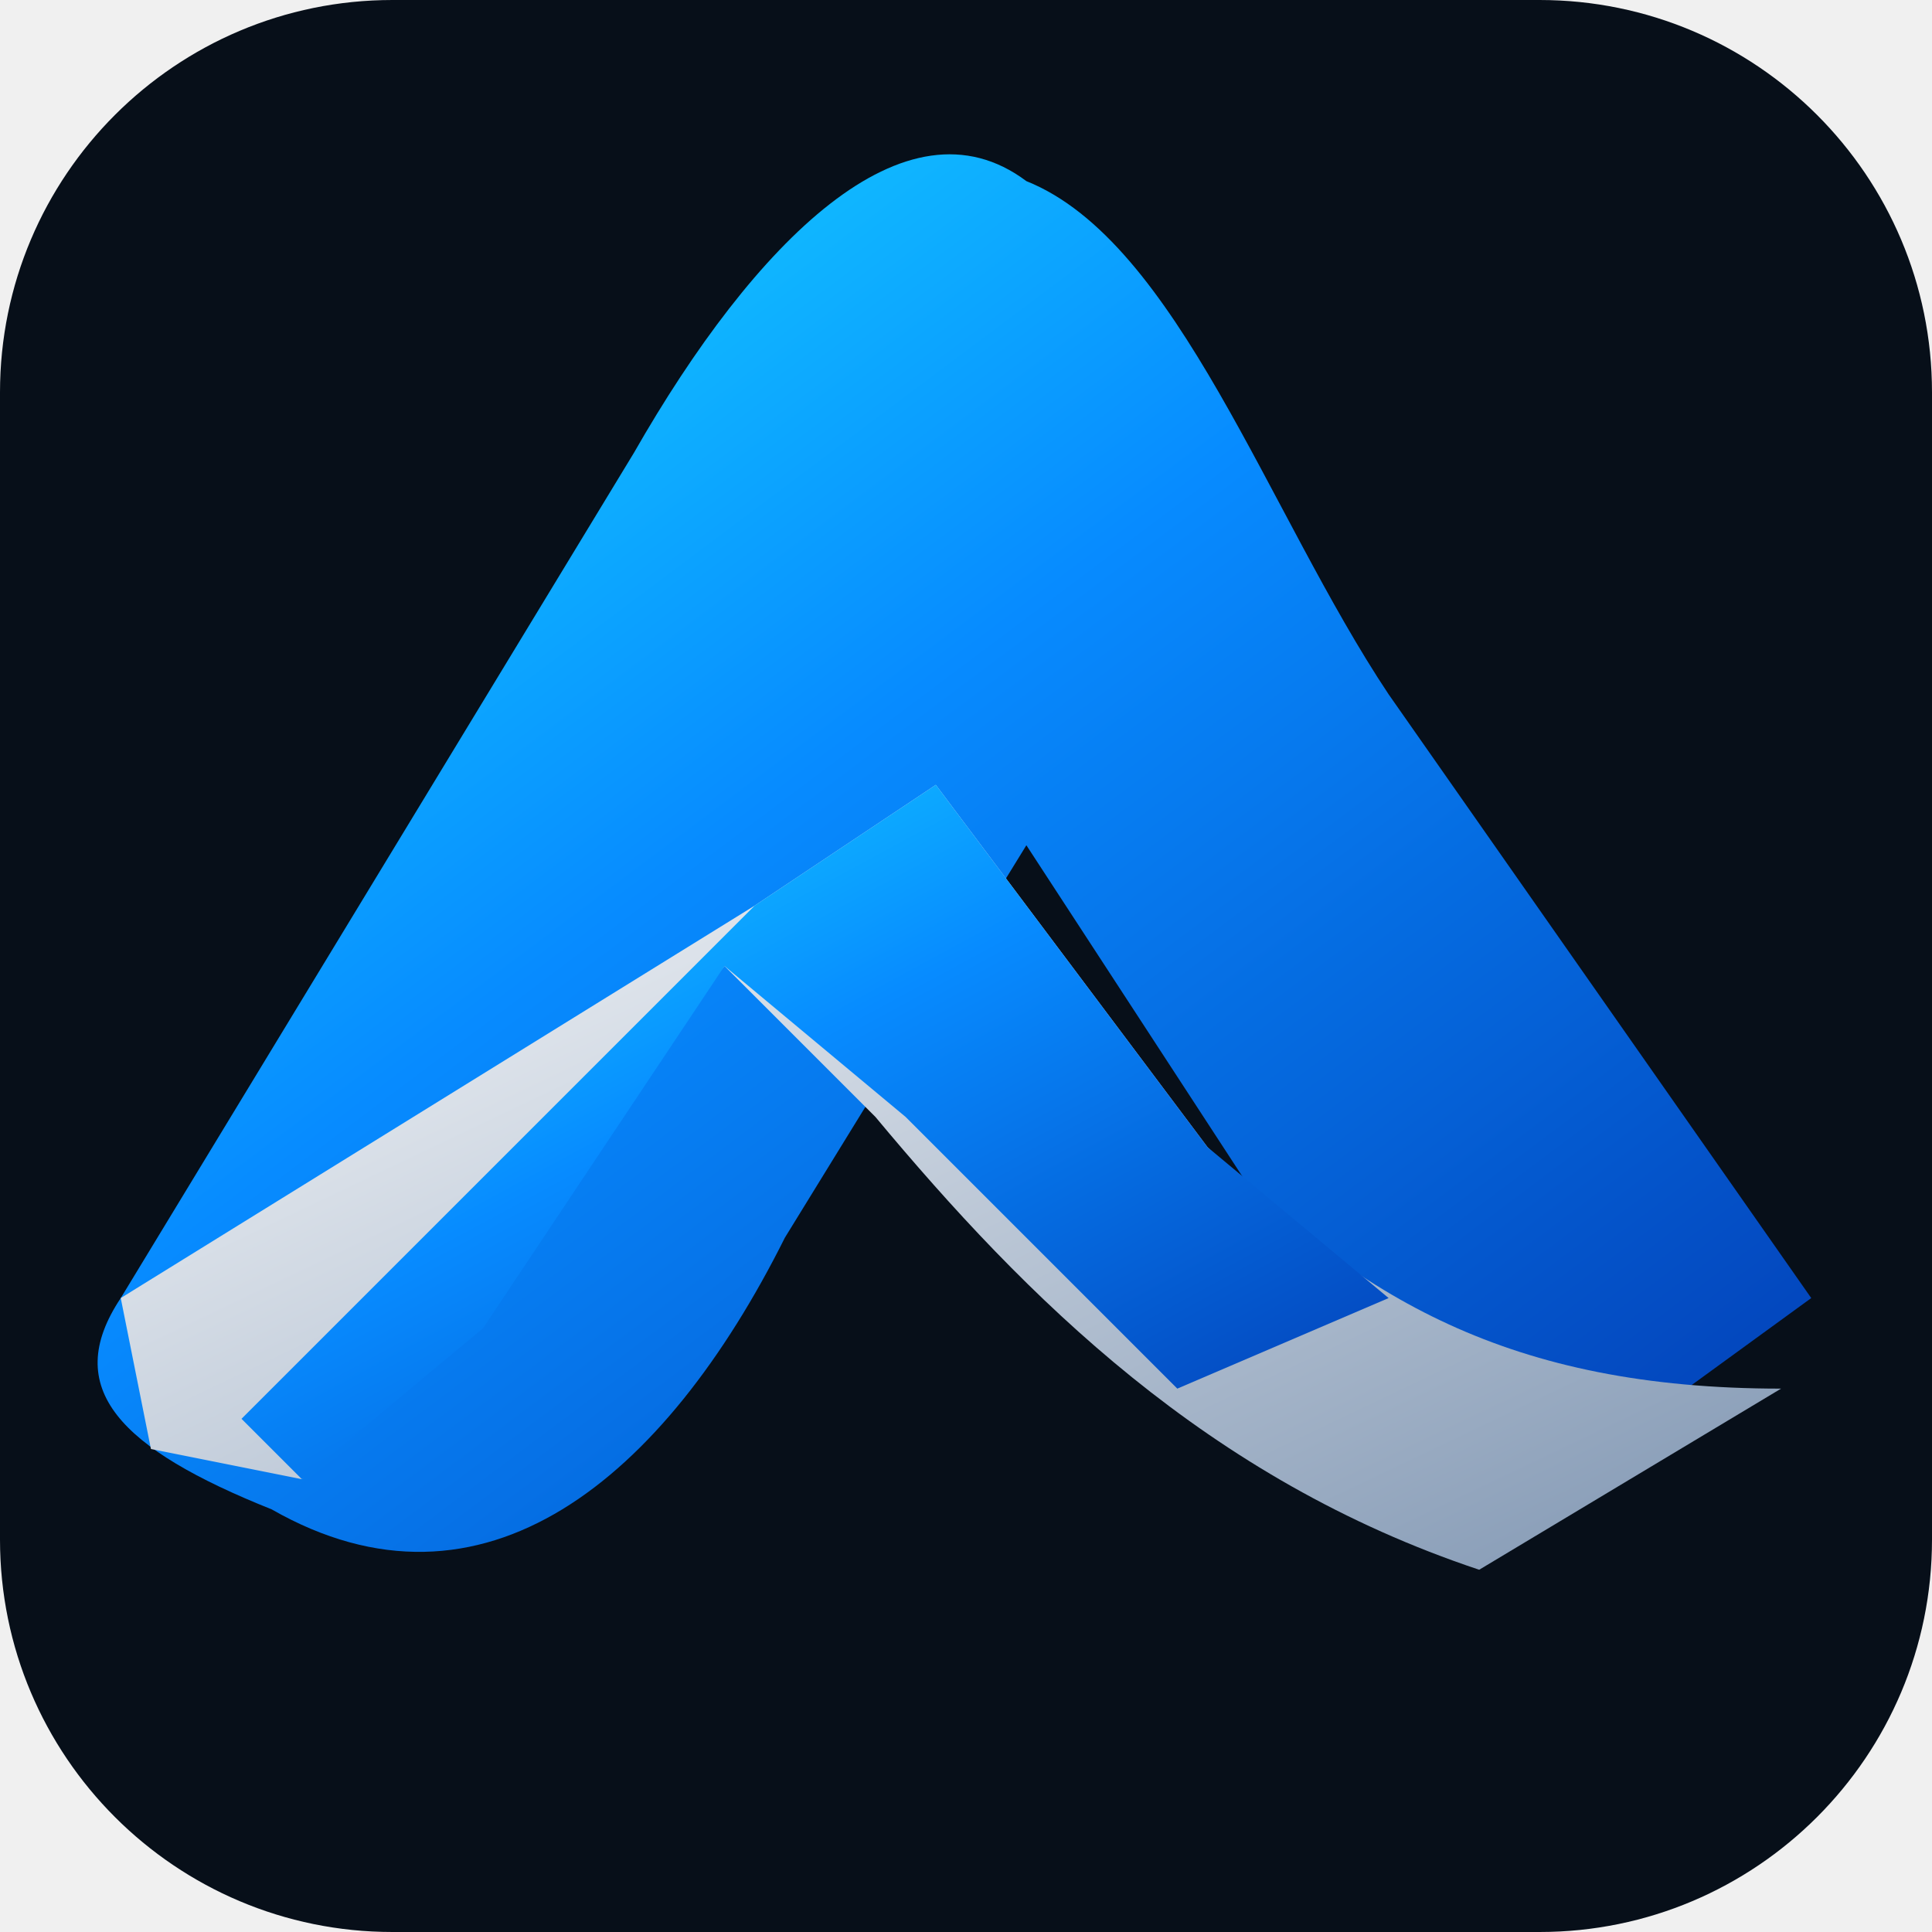
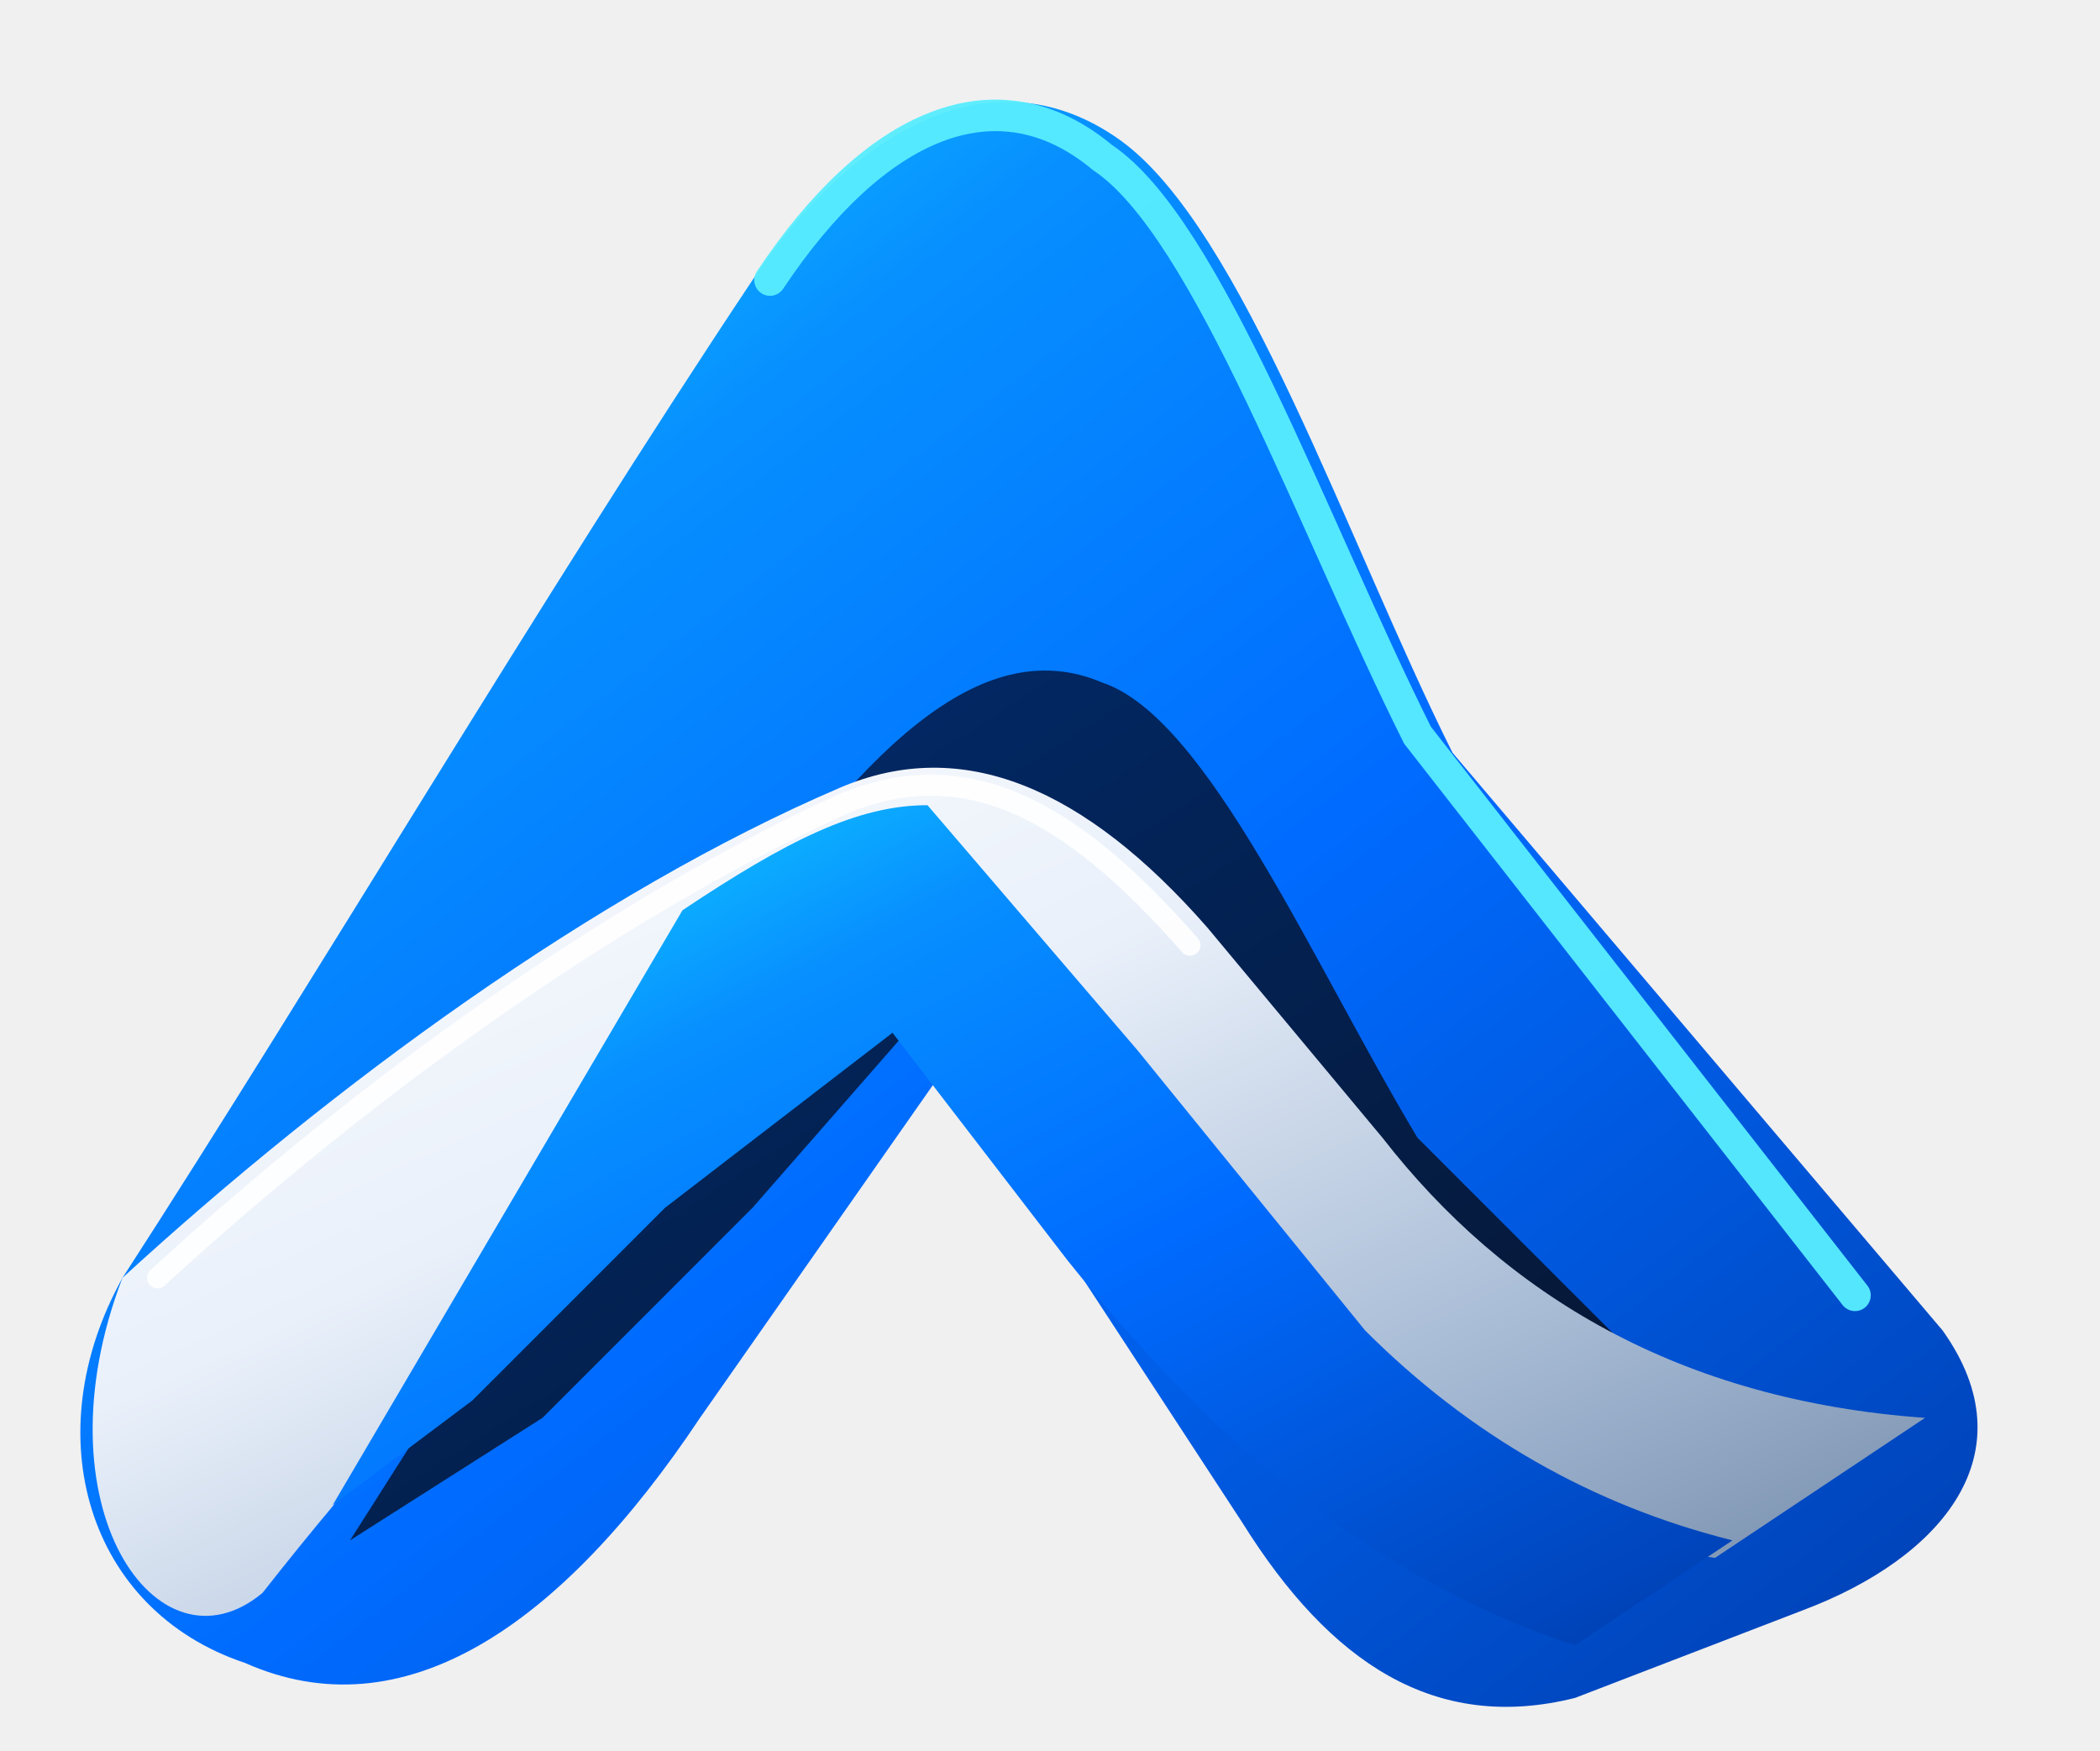
- <svg xmlns="http://www.w3.org/2000/svg" viewBox="0 0 64 64">
-   <rect width="64" height="64" rx="13" fill="#070F19" />
+ <svg xmlns="http://www.w3.org/2000/svg" viewBox="0 0 120 100" role="img" aria-labelledby="title desc">
  <defs>
-     <linearGradient id="b" x1="0" y1="0" x2=".9" y2="1">
-       <stop stop-color="#18E4FF" />
-       <stop offset=".45" stop-color="#078BFF" />
-       <stop offset="1" stop-color="#0341B8" />
+     <linearGradient id="blue" x1="0" y1="0" x2=".9" y2="1">
+       <stop stop-color="#15E5FF" />
+       <stop offset=".28" stop-color="#078FFF" />
+       <stop offset=".58" stop-color="#006BFF" />
+       <stop offset="1" stop-color="#0042B7" />
    </linearGradient>
-     <linearGradient id="s" x1="0" y1="0" x2="1" y2="1">
-       <stop stop-color="#FFF" />
-       <stop offset="1" stop-color="#8197B3" />
+     <linearGradient id="silver" x1="0" y1="0" x2="1" y2="1">
+       <stop stop-color="#FFFFFF" />
+       <stop offset=".38" stop-color="#E9F0FA" />
+       <stop offset=".72" stop-color="#A7BBD5" />
+       <stop offset="1" stop-color="#7189A8" />
+     </linearGradient>
+     <linearGradient id="under" x1="0" y1="0" x2="1" y2="1">
+       <stop stop-color="#002D73" />
+       <stop offset="1" stop-color="#07142C" />
    </linearGradient>
  </defs>
-   <path d="M4 43 21 15C25 8 30 3 34 6 39 8 42 17 46 23L60 43 49 51 34 28 26 41C22 49 16 54 9 50 4 48 2 46 4 43Z" fill="url(#b)" />
-   <path d="M4 43 25 30 31 26 40 38C45 43 50 46 59 46L49 52C40 49 34 43 29 37L24 32 10 49 5 48Z" fill="url(#s)" />
-   <path d="M25 30 31 26 40 38 46 43 39 46 30 37 24 32 16 44 10 49 8 47Z" fill="url(#b)" />
+   <path d="M7 73 C18 56 31 34 43 16 C49 7 57 3 64 8 C71 13 77 31 83 43 L111 76 C116 83 111 89 103 92 L90 97 C82 99 76 95 71 87 L54 61 L40 81 C32 93 23 99 14 95 C5 92 2 82 7 73Z" fill="url(#blue)" />
+   <path d="M41 55 C49 43 56 36 63 39 C69 41 75 55 81 65 L99 83 L89 88 L74 78 L57 53 L43 69 L31 81 L20 88Z" fill="url(#under)" />
+   <path d="M7 73 C19 62 34 51 48 45 C55 42 62 45 69 53 L79 65 C86 74 96 80 110 81 L98 89 C84 87 72 79 63 69 L52 57 C39 64 26 77 15 91 C9 96 2 86 7 73Z" fill="url(#silver)" />
+   <path d="M39 52 C45 48 49 46 53 46 L65 60 L78 76 C84 82 91 86 99 88 L90 94 C78 90 69 82 61 72 L51 59 L38 69 L27 80 L19 86Z" fill="url(#blue)" />
+   <path d="M44 16 C50 7 57 4 63 9 C69 13 75 30 81 42 L106 74" fill="none" stroke="#58EDFF" stroke-width="1.8" stroke-linecap="round" opacity=".95" />
+   <path d="M9 73 C21 62 35 52 48 46 C55 43 61 46 68 54" fill="none" stroke="#FFFFFF" stroke-width="1.2" stroke-linecap="round" opacity=".9" />
</svg>
